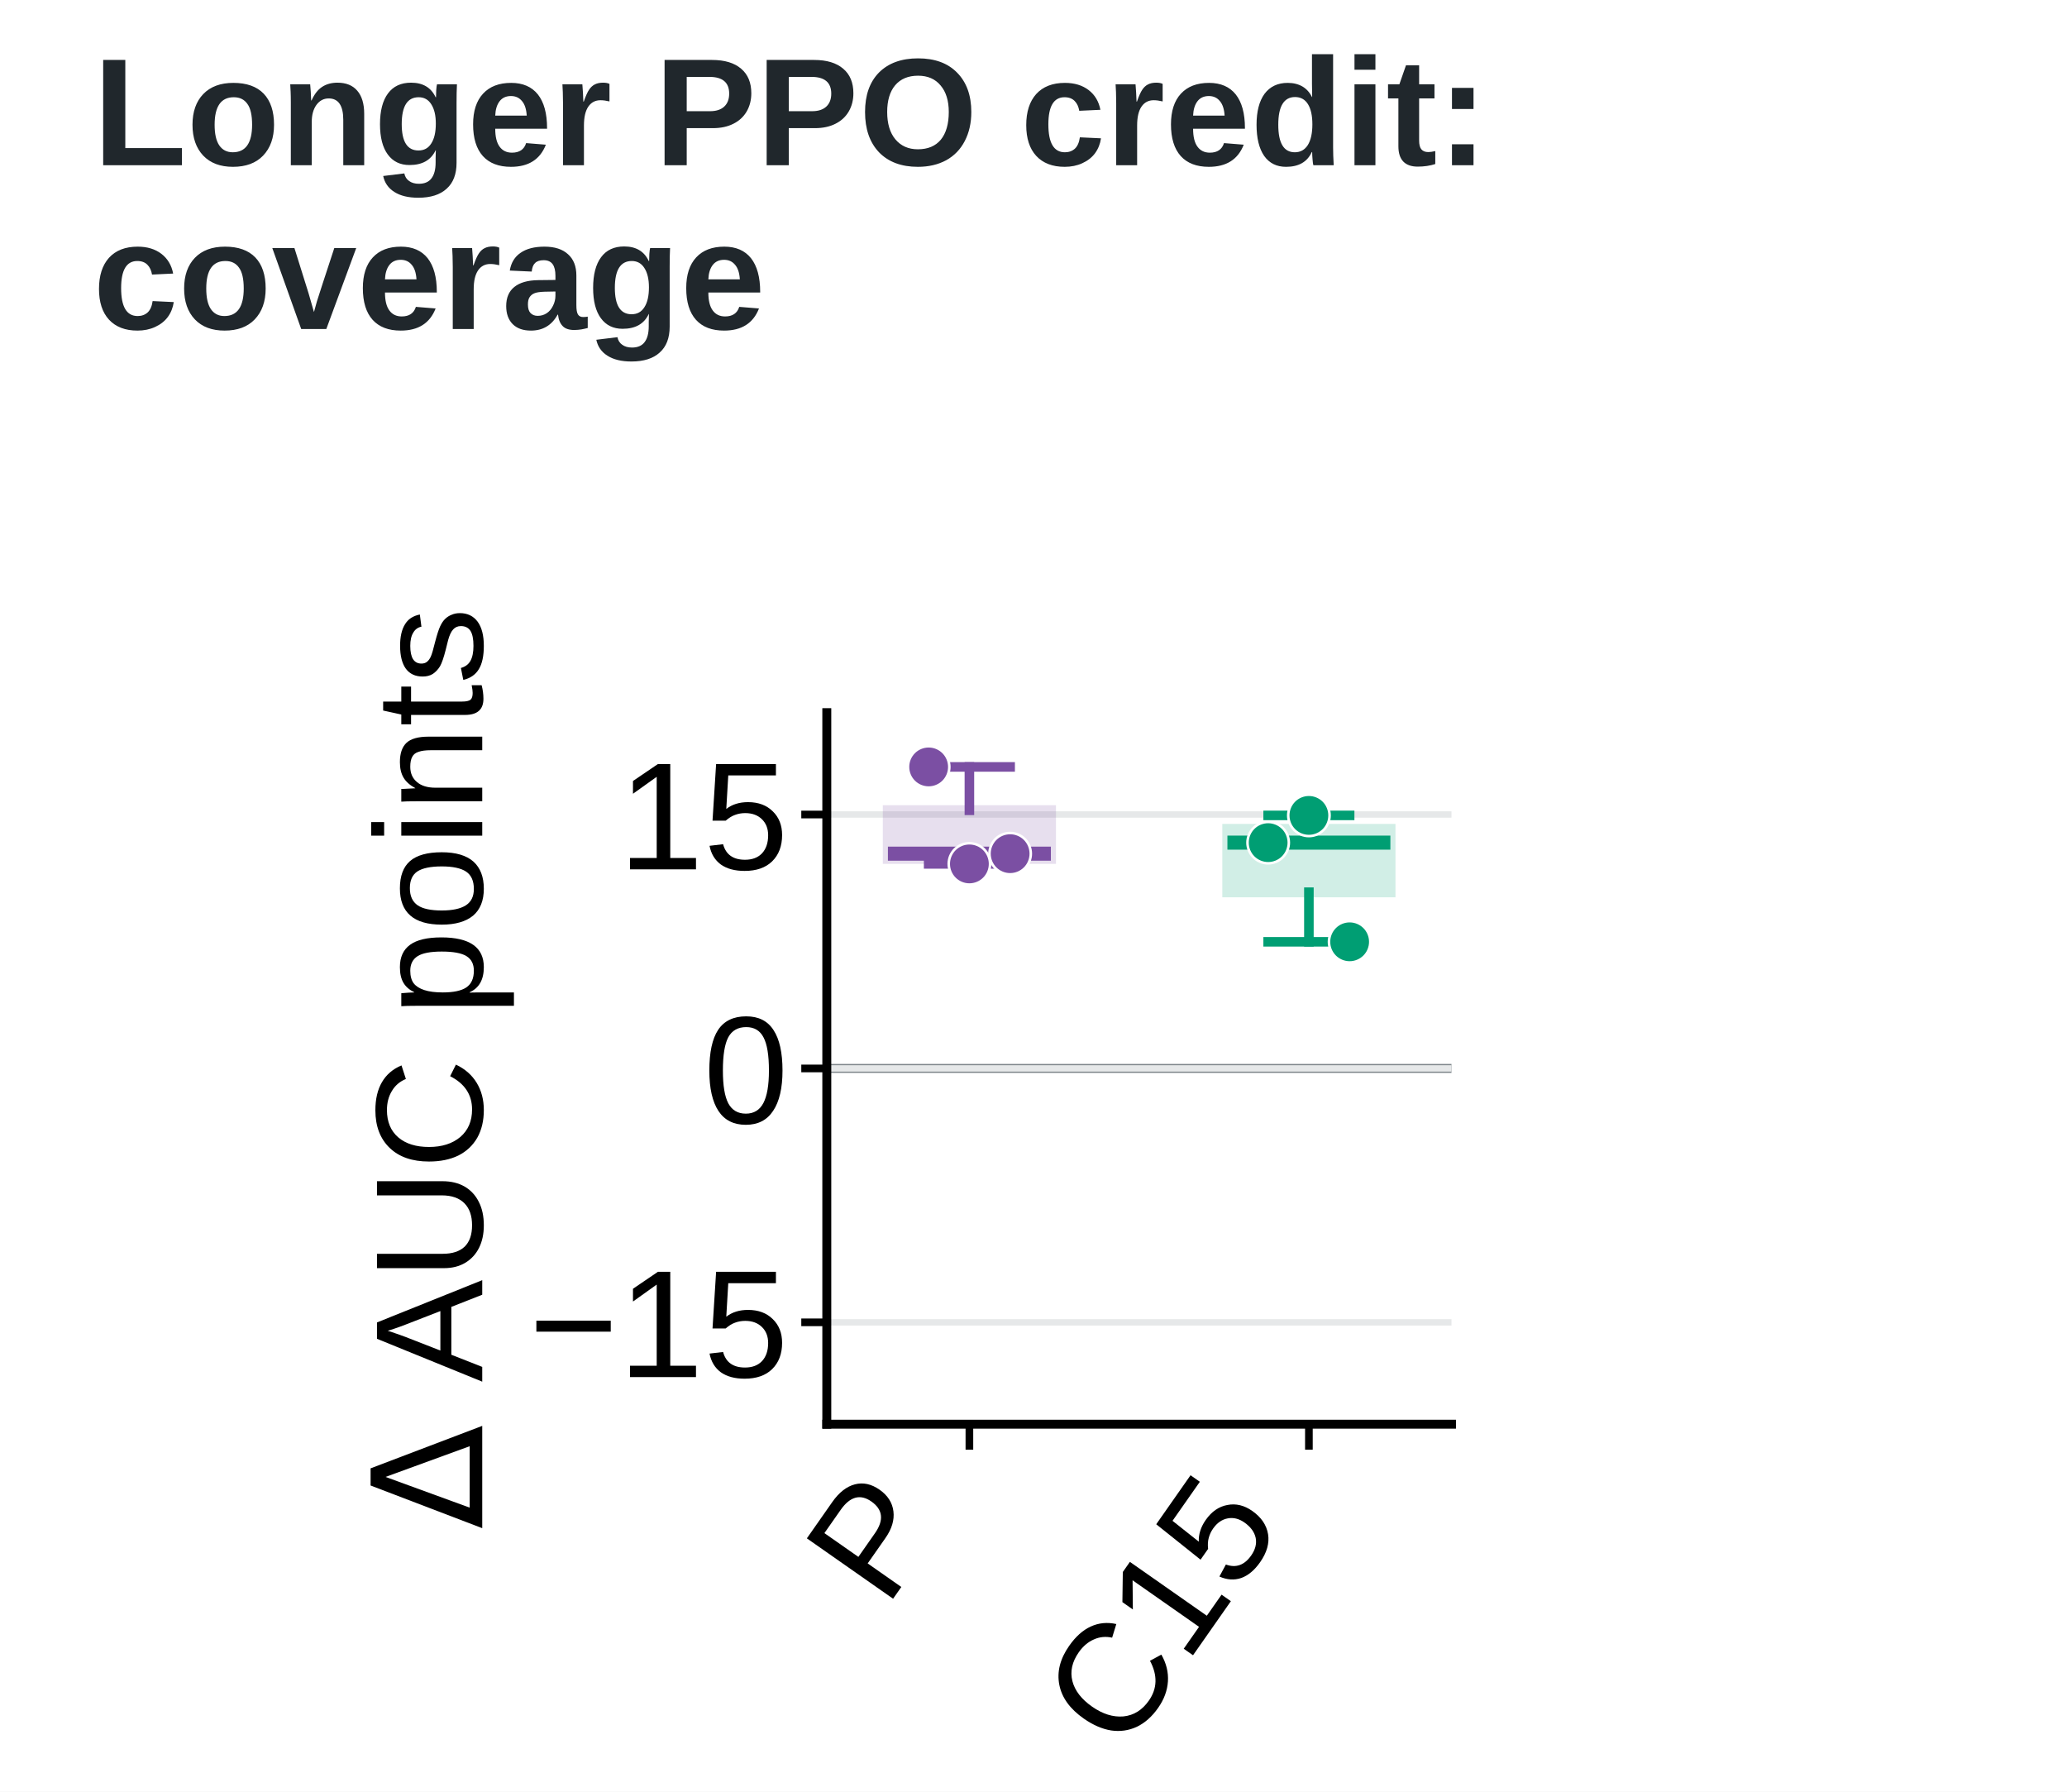
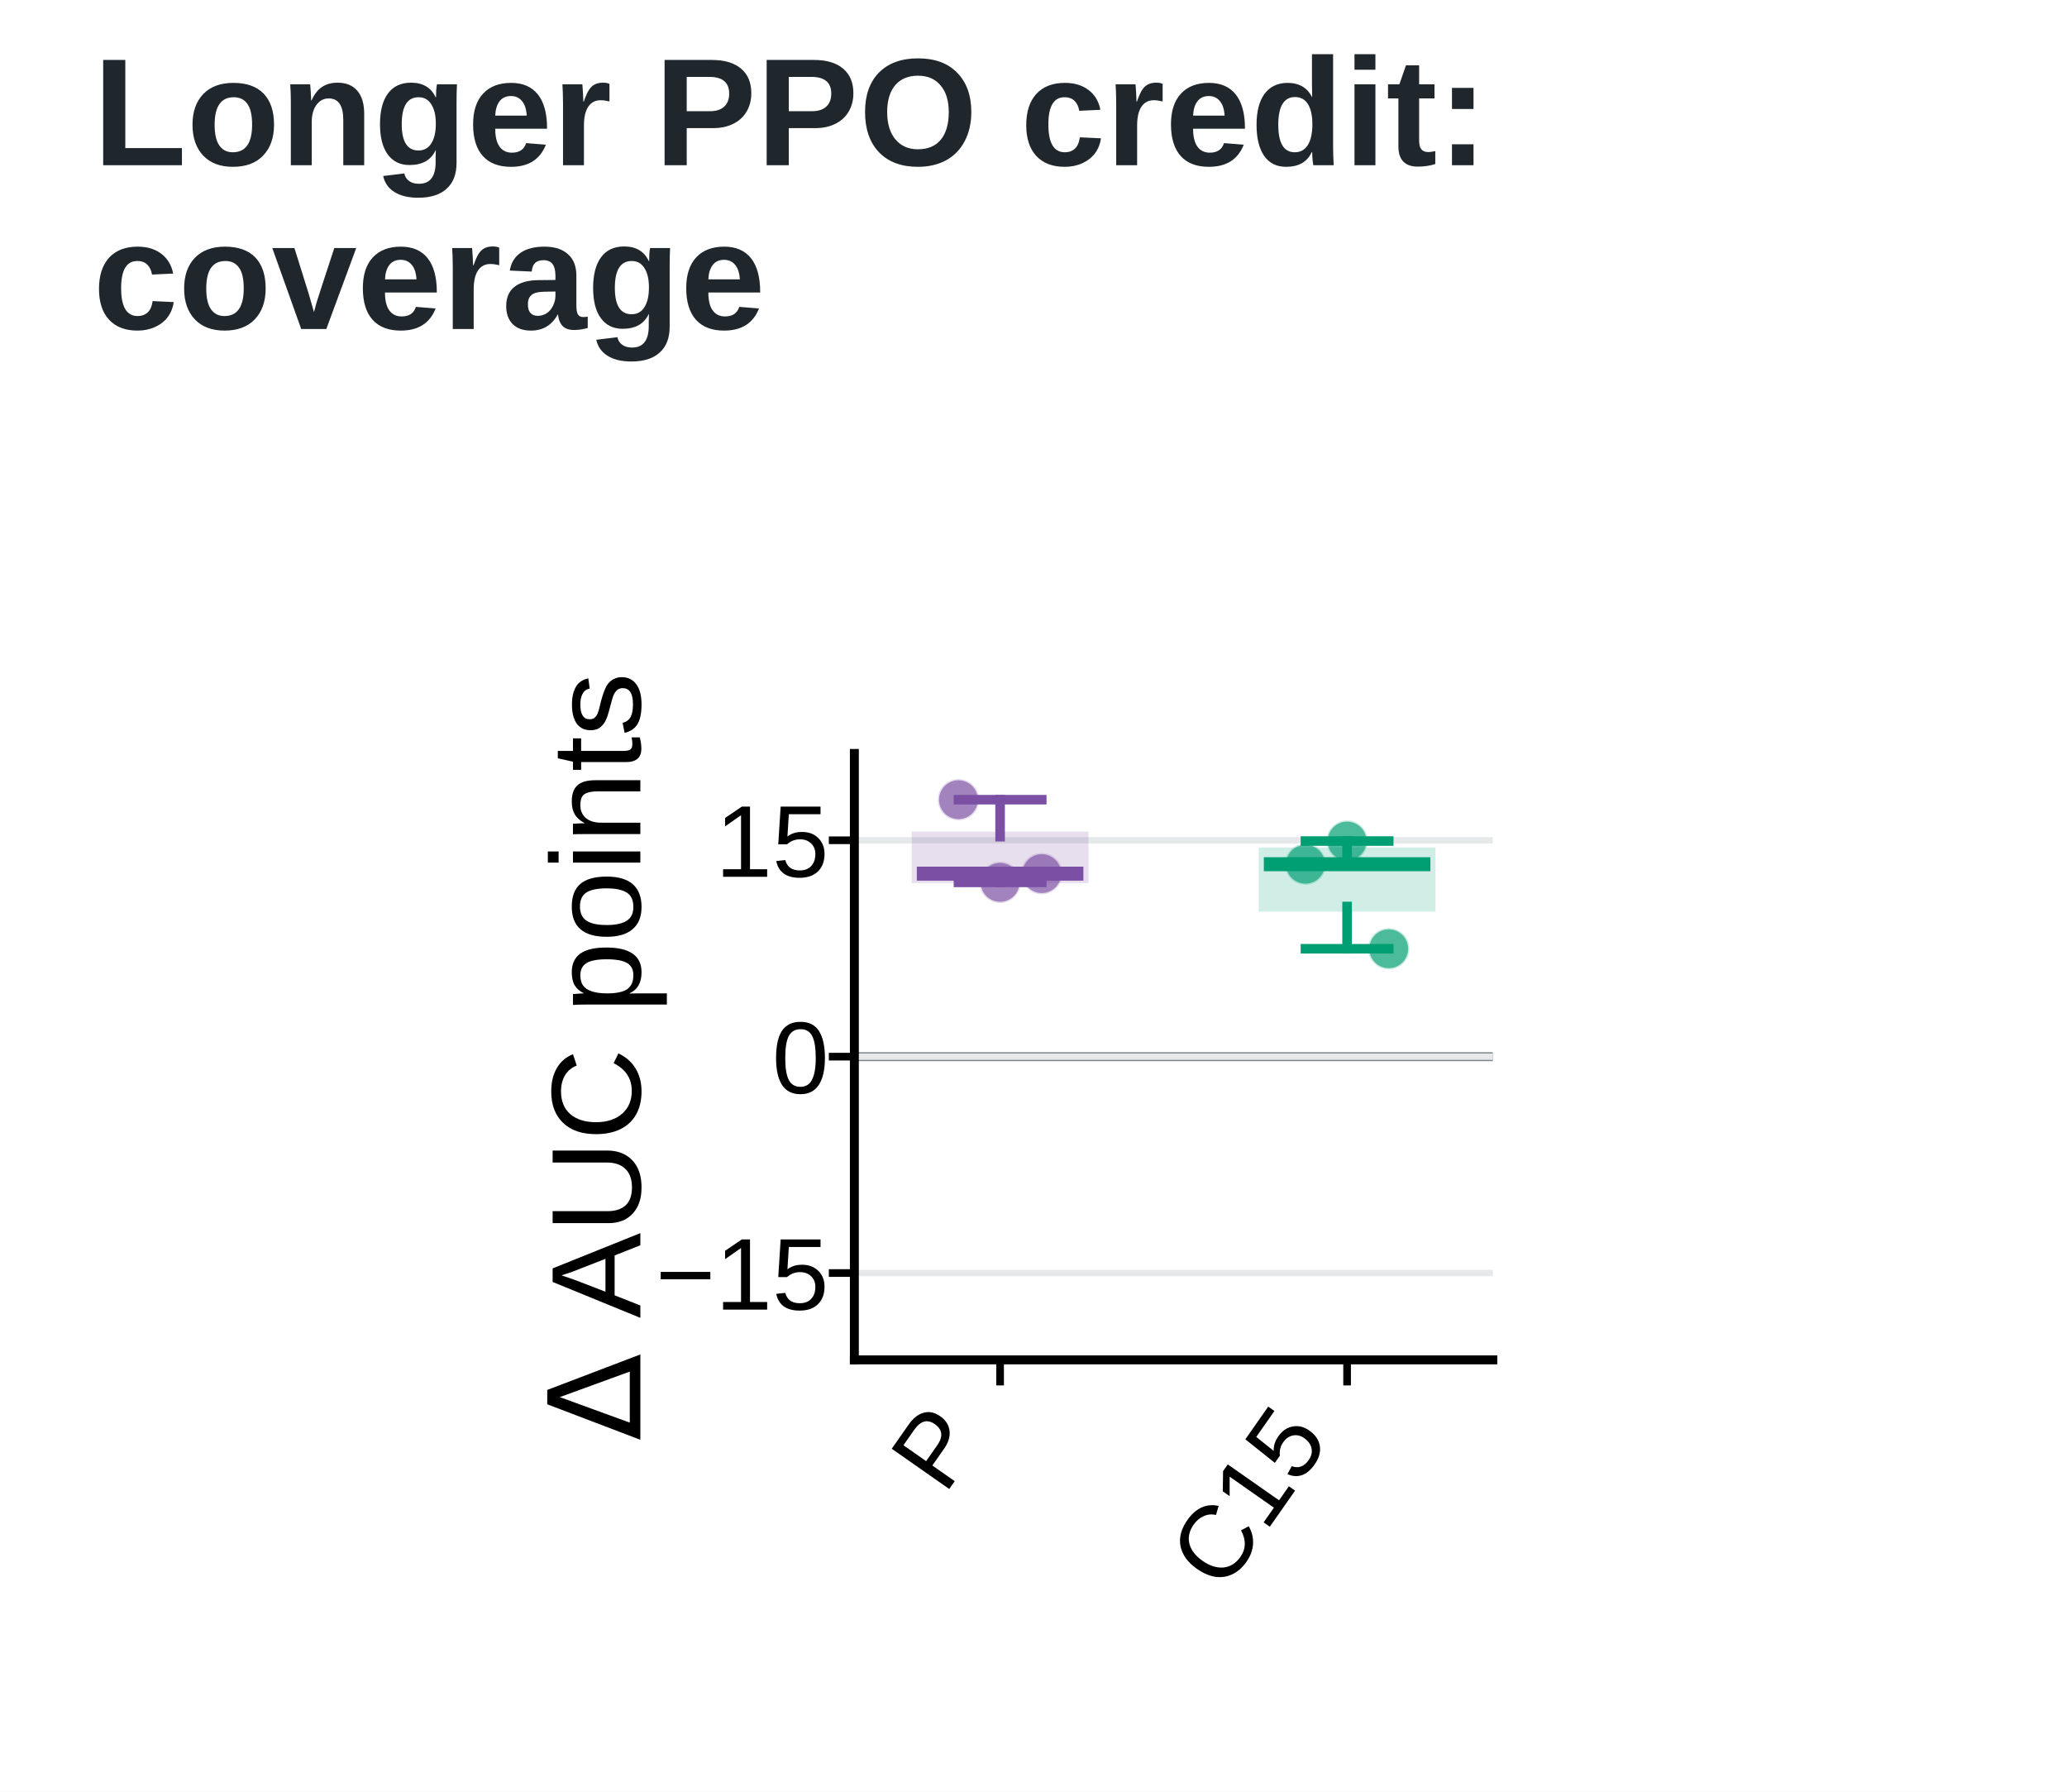
<svg xmlns="http://www.w3.org/2000/svg" xmlns:xlink="http://www.w3.org/1999/xlink" width="162pt" height="140.4pt" viewBox="0 0 162 140.4" version="1.1">
  <defs>
    <style type="text/css">*{stroke-linejoin: round; stroke-linecap: butt}</style>
  </defs>
  <g id="figure_1">
    <g id="patch_1">
      <path d="M 0 140.4 L 162 140.4 L 162 0 L 0 0 z " style="fill: #ffffff" />
    </g>
    <g id="axes_1">
      <g id="patch_2">
-         <path d="M 64.8 111.6 L 113.76 111.6 L 113.76 55.843 L 64.8 55.843 z " style="fill: #ffffff" />
+         <path d="M 66.96 106.56 L 117 106.56 L 117 59.04 L 66.96 59.04 z " style="fill: #ffffff" />
      </g>
      <g id="line2d_1">
-         <path d="M 64.8 83.722 L 113.76 83.722 " clip-path="url(#p81a2403ec0)" style="fill: none; stroke: #7d858a; stroke-width: 0.7; stroke-linecap: square" />
+         <path d="M 66.96 82.8 L 117 82.8 " clip-path="url(#pd6833d526d)" style="fill: none; stroke: #7d858a; stroke-width: 0.7; stroke-linecap: square" />
      </g>
      <g id="matplotlib.axis_1">
        <g id="xtick_1">
          <g id="line2d_2">
            <defs>
              <path id="m8e8d9a8fae" d="M 0 0 L 0 2 " style="stroke: #000000; stroke-width: 0.6" />
            </defs>
            <g>
-               <use xlink:href="#m8e8d9a8fae" x="75.976" y="111.6" style="stroke: #000000; stroke-width: 0.6" />
+               <use xlink:href="#m8e8d9a8fae" x="78.382" y="106.56" style="stroke: #000000; stroke-width: 0.6" />
            </g>
          </g>
          <g id="text_1">
-             <text style="font-size: 12px; font-family: 'Arial'" transform="translate(69.43085 126.0835) rotate(-55)">P</text>
+             <text style="font-size: 8px; font-family: 'Arial'" transform="translate(74.01897 117.2156) rotate(-55)">P</text>
          </g>
        </g>
        <g id="xtick_2">
          <g id="line2d_3">
            <g>
-               <use xlink:href="#m8e8d9a8fae" x="102.584" y="111.6" style="stroke: #000000; stroke-width: 0.6" />
+               <use xlink:href="#m8e8d9a8fae" x="105.578" y="106.56" style="stroke: #000000; stroke-width: 0.6" />
            </g>
          </g>
          <g id="text_2">
-             <text style="font-size: 12px; font-family: 'Arial'" transform="translate(88.00482 137.5582) rotate(-55)">C15</text>
+             <text style="font-size: 8px; font-family: 'Arial'" transform="translate(95.85814 124.8655) rotate(-55)">C15</text>
          </g>
        </g>
      </g>
      <g id="matplotlib.axis_2">
        <g id="ytick_1">
          <g id="line2d_4">
-             <path d="M 64.8 103.618 L 113.76 103.618 " clip-path="url(#p81a2403ec0)" style="fill: none; stroke: #e6e8e9; stroke-width: 0.5; stroke-linecap: square" />
+             <path d="M 66.96 99.757 L 117 99.757 " clip-path="url(#pd6833d526d)" style="fill: none; stroke: #e6e8e9; stroke-width: 0.5; stroke-linecap: square" />
          </g>
          <g id="line2d_5">
            <defs>
              <path id="m2e3f482a18" d="M 0 0 L -2 0 " style="stroke: #000000; stroke-width: 0.6" />
            </defs>
            <g>
-               <use xlink:href="#m2e3f482a18" x="64.8" y="103.618" style="stroke: #000000; stroke-width: 0.6" />
+               <use xlink:href="#m2e3f482a18" x="66.96" y="99.757" style="stroke: #000000; stroke-width: 0.6" />
            </g>
          </g>
          <g id="text_3">
-             <text style="font-size: 12px; font-family: 'Arial'; text-anchor: end" x="61.8" y="107.912" transform="rotate(-0 61.8 107.9125)">−15</text>
+             <text style="font-size: 8px; font-family: 'Arial'; text-anchor: end" x="64.96" y="102.62" transform="rotate(-0 64.96 102.6201)">−15</text>
          </g>
        </g>
        <g id="ytick_2">
          <g id="line2d_6">
-             <path d="M 64.8 83.722 L 113.76 83.722 " clip-path="url(#p81a2403ec0)" style="fill: none; stroke: #e6e8e9; stroke-width: 0.5; stroke-linecap: square" />
+             <path d="M 66.96 82.8 L 117 82.8 " clip-path="url(#pd6833d526d)" style="fill: none; stroke: #e6e8e9; stroke-width: 0.5; stroke-linecap: square" />
          </g>
          <g id="line2d_7">
            <g>
-               <use xlink:href="#m2e3f482a18" x="64.8" y="83.722" style="stroke: #000000; stroke-width: 0.6" />
+               <use xlink:href="#m2e3f482a18" x="66.96" y="82.8" style="stroke: #000000; stroke-width: 0.6" />
            </g>
          </g>
          <g id="text_4">
-             <text style="font-size: 12px; font-family: 'Arial'; text-anchor: end" x="61.8" y="88.016" transform="rotate(-0 61.8 88.01629)">0</text>
+             <text style="font-size: 8px; font-family: 'Arial'; text-anchor: end" x="64.96" y="85.663" transform="rotate(-0 64.96 85.66312)">0</text>
          </g>
        </g>
        <g id="ytick_3">
          <g id="line2d_8">
-             <path d="M 64.8 63.825 L 113.76 63.825 " clip-path="url(#p81a2403ec0)" style="fill: none; stroke: #e6e8e9; stroke-width: 0.5; stroke-linecap: square" />
+             <path d="M 66.96 65.843 L 117 65.843 " clip-path="url(#pd6833d526d)" style="fill: none; stroke: #e6e8e9; stroke-width: 0.5; stroke-linecap: square" />
          </g>
          <g id="line2d_9">
            <g>
-               <use xlink:href="#m2e3f482a18" x="64.8" y="63.825" style="stroke: #000000; stroke-width: 0.6" />
+               <use xlink:href="#m2e3f482a18" x="66.96" y="65.843" style="stroke: #000000; stroke-width: 0.6" />
            </g>
          </g>
          <g id="text_5">
-             <text style="font-size: 12px; font-family: 'Arial'; text-anchor: end" x="61.8" y="68.12" transform="rotate(-0 61.8 68.12011)">15</text>
+             <text style="font-size: 8px; font-family: 'Arial'; text-anchor: end" x="64.96" y="68.706" transform="rotate(-0 64.96 68.70615)">15</text>
          </g>
        </g>
        <g id="text_6">
-           <g transform="translate(38.045 119.8416) rotate(-90)">
+           <g transform="translate(50.89 112.9) rotate(-90)">
            <text>
-               <tspan x="0" y="-0.25" style="font-size: 12px; font-family: 'DejaVu Sans'">Δ</tspan>
-               <tspan x="8.209" y="-0.25" style="font-size: 12px; font-family: 'Arial'"> </tspan>
-               <tspan x="11.543" y="-0.25" style="font-size: 12px; font-family: 'Arial'">A</tspan>
-               <tspan x="19.547" y="-0.25" style="font-size: 12px; font-family: 'Arial'">U</tspan>
-               <tspan x="28.213" y="-0.25" style="font-size: 12px; font-family: 'Arial'">C</tspan>
-               <tspan x="36.879" y="-0.25" style="font-size: 12px; font-family: 'Arial'"> </tspan>
-               <tspan x="40.213" y="-0.25" style="font-size: 12px; font-family: 'Arial'">p</tspan>
-               <tspan x="46.887" y="-0.25" style="font-size: 12px; font-family: 'Arial'">o</tspan>
-               <tspan x="53.561" y="-0.25" style="font-size: 12px; font-family: 'Arial'">i</tspan>
-               <tspan x="56.227" y="-0.25" style="font-size: 12px; font-family: 'Arial'">n</tspan>
-               <tspan x="62.9" y="-0.25" style="font-size: 12px; font-family: 'Arial'">t</tspan>
-               <tspan x="66.234" y="-0.25" style="font-size: 12px; font-family: 'Arial'">s</tspan>
+               <tspan x="0" y="-0.703" style="font-size: 10px; font-family: 'DejaVu Sans'">Δ</tspan>
+               <tspan x="6.841" y="-0.703" style="font-size: 10px; font-family: 'Arial'"> </tspan>
+               <tspan x="9.619" y="-0.703" style="font-size: 10px; font-family: 'Arial'">A</tspan>
+               <tspan x="16.289" y="-0.703" style="font-size: 10px; font-family: 'Arial'">U</tspan>
+               <tspan x="23.511" y="-0.703" style="font-size: 10px; font-family: 'Arial'">C</tspan>
+               <tspan x="30.732" y="-0.703" style="font-size: 10px; font-family: 'Arial'"> </tspan>
+               <tspan x="33.511" y="-0.703" style="font-size: 10px; font-family: 'Arial'">p</tspan>
+               <tspan x="39.072" y="-0.703" style="font-size: 10px; font-family: 'Arial'">o</tspan>
+               <tspan x="44.634" y="-0.703" style="font-size: 10px; font-family: 'Arial'">i</tspan>
+               <tspan x="46.855" y="-0.703" style="font-size: 10px; font-family: 'Arial'">n</tspan>
+               <tspan x="52.417" y="-0.703" style="font-size: 10px; font-family: 'Arial'">t</tspan>
+               <tspan x="55.195" y="-0.703" style="font-size: 10px; font-family: 'Arial'">s</tspan>
            </text>
          </g>
        </g>
      </g>
-       <g id="patch_3">
-         <path d="M 69.59 67.295 L 82.362 67.295 L 82.362 63.495 L 69.59 63.495 L 69.59 67.295 z " clip-path="url(#p81a2403ec0)" style="fill: #7b4fa3; opacity: 0.18; stroke: #7b4fa3; stroke-width: 0.8; stroke-linejoin: miter" />
-       </g>
-       <g id="line2d_10">
-         <path d="M 75.976 67.295 L 75.976 67.696 " clip-path="url(#p81a2403ec0)" style="fill: none; stroke: #7b4fa3; stroke-width: 0.75; stroke-linecap: square" />
-       </g>
-       <g id="line2d_11">
-         <path d="M 75.976 63.495 L 75.976 60.096 " clip-path="url(#p81a2403ec0)" style="fill: none; stroke: #7b4fa3; stroke-width: 0.75; stroke-linecap: square" />
-       </g>
-       <g id="line2d_12">
-         <path d="M 72.783 67.696 L 79.169 67.696 " clip-path="url(#p81a2403ec0)" style="fill: none; stroke: #7b4fa3; stroke-width: 0.75; stroke-linecap: square" />
-       </g>
-       <g id="line2d_13">
-         <path d="M 72.783 60.096 L 79.169 60.096 " clip-path="url(#p81a2403ec0)" style="fill: none; stroke: #7b4fa3; stroke-width: 0.75; stroke-linecap: square" />
-       </g>
-       <g id="patch_4">
-         <path d="M 96.198 69.914 L 108.97 69.914 L 108.97 64.962 L 96.198 64.962 L 96.198 69.914 z " clip-path="url(#p81a2403ec0)" style="fill: #009e73; opacity: 0.18; stroke: #009e73; stroke-width: 0.8; stroke-linejoin: miter" />
-       </g>
-       <g id="line2d_14">
-         <path d="M 102.584 69.914 L 102.584 73.8 " clip-path="url(#p81a2403ec0)" style="fill: none; stroke: #009e73; stroke-width: 0.75; stroke-linecap: square" />
-       </g>
-       <g id="line2d_15">
-         <path d="M 102.584 64.962 L 102.584 63.895 " clip-path="url(#p81a2403ec0)" style="fill: none; stroke: #009e73; stroke-width: 0.75; stroke-linecap: square" />
-       </g>
-       <g id="line2d_16">
-         <path d="M 99.391 73.8 L 105.777 73.8 " clip-path="url(#p81a2403ec0)" style="fill: none; stroke: #009e73; stroke-width: 0.75; stroke-linecap: square" />
-       </g>
-       <g id="line2d_17">
-         <path d="M 99.391 63.895 L 105.777 63.895 " clip-path="url(#p81a2403ec0)" style="fill: none; stroke: #009e73; stroke-width: 0.75; stroke-linecap: square" />
-       </g>
-       <g id="line2d_18">
-         <path d="M 69.59 66.894 L 82.362 66.894 " clip-path="url(#p81a2403ec0)" style="fill: none; stroke: #7b4fa3; stroke-width: 1.1" />
-       </g>
-       <g id="line2d_19">
-         <path d="M 96.198 66.029 L 108.97 66.029 " clip-path="url(#p81a2403ec0)" style="fill: none; stroke: #009e73; stroke-width: 1.1" />
-       </g>
-       <g id="patch_5">
-         <path d="M 64.8 111.6 L 64.8 55.843 " style="fill: none; stroke: #000000; stroke-width: 0.7; stroke-linejoin: miter; stroke-linecap: square" />
-       </g>
-       <g id="patch_6">
-         <path d="M 64.8 111.6 L 113.76 111.6 " style="fill: none; stroke: #000000; stroke-width: 0.7; stroke-linejoin: miter; stroke-linecap: square" />
-       </g>
      <g id="PathCollection_1">
        <defs>
-           <path id="mf06b97bcfa" d="M 0 1.62 C 0.43 1.62 0.842 1.449 1.146 1.146 C 1.449 0.842 1.62 0.43 1.62 0 C 1.62 -0.43 1.449 -0.842 1.146 -1.146 C 0.842 -1.449 0.43 -1.62 0 -1.62 C -0.43 -1.62 -0.842 -1.449 -1.146 -1.146 C -1.449 -0.842 -1.62 -0.43 -1.62 0 C -1.62 0.43 -1.449 0.842 -1.146 1.146 C -0.842 1.449 -0.43 1.62 0 1.62 z " style="stroke: #ffffff; stroke-width: 0.2" />
+           <path id="m350b6d5438" d="M 0 1.62 C 0.43 1.62 0.842 1.449 1.146 1.146 C 1.449 0.842 1.62 0.43 1.62 0 C 1.62 -0.43 1.449 -0.842 1.146 -1.146 C 0.842 -1.449 0.43 -1.62 0 -1.62 C -0.43 -1.62 -0.842 -1.449 -1.146 -1.146 C -1.449 -0.842 -1.62 -0.43 -1.62 0 C -1.62 0.43 -1.449 0.842 -1.146 1.146 C -0.842 1.449 -0.43 1.62 0 1.62 z " style="stroke: #ffffff; stroke-opacity: 0.7; stroke-width: 0.2" />
        </defs>
-         <g clip-path="url(#p81a2403ec0)">
-           <use xlink:href="#mf06b97bcfa" x="72.783" y="60.096" style="fill: #7b4fa3; stroke: #ffffff; stroke-width: 0.2" />
-           <use xlink:href="#mf06b97bcfa" x="75.976" y="67.696" style="fill: #7b4fa3; stroke: #ffffff; stroke-width: 0.2" />
-           <use xlink:href="#mf06b97bcfa" x="79.169" y="66.894" style="fill: #7b4fa3; stroke: #ffffff; stroke-width: 0.2" />
+         <g clip-path="url(#pd6833d526d)">
+           <use xlink:href="#m350b6d5438" x="75.119" y="62.664" style="fill: #7b4fa3; fill-opacity: 0.7; stroke: #ffffff; stroke-opacity: 0.7; stroke-width: 0.2" />
+           <use xlink:href="#m350b6d5438" x="78.382" y="69.142" style="fill: #7b4fa3; fill-opacity: 0.7; stroke: #ffffff; stroke-opacity: 0.7; stroke-width: 0.2" />
+           <use xlink:href="#m350b6d5438" x="81.646" y="68.459" style="fill: #7b4fa3; fill-opacity: 0.7; stroke: #ffffff; stroke-opacity: 0.7; stroke-width: 0.2" />
        </g>
      </g>
      <g id="PathCollection_2">
        <defs>
-           <path id="mf26314e9b7" d="M 0 1.62 C 0.43 1.62 0.842 1.449 1.146 1.146 C 1.449 0.842 1.62 0.43 1.62 0 C 1.62 -0.43 1.449 -0.842 1.146 -1.146 C 0.842 -1.449 0.43 -1.62 0 -1.62 C -0.43 -1.62 -0.842 -1.449 -1.146 -1.146 C -1.449 -0.842 -1.62 -0.43 -1.62 0 C -1.62 0.43 -1.449 0.842 -1.146 1.146 C -0.842 1.449 -0.43 1.62 0 1.62 z " style="stroke: #ffffff; stroke-width: 0.2" />
+           <path id="mbeb117c654" d="M 0 1.62 C 0.43 1.62 0.842 1.449 1.146 1.146 C 1.449 0.842 1.62 0.43 1.62 0 C 1.62 -0.43 1.449 -0.842 1.146 -1.146 C 0.842 -1.449 0.43 -1.62 0 -1.62 C -0.43 -1.62 -0.842 -1.449 -1.146 -1.146 C -1.449 -0.842 -1.62 -0.43 -1.62 0 C -1.62 0.43 -1.449 0.842 -1.146 1.146 C -0.842 1.449 -0.43 1.62 0 1.62 z " style="stroke: #ffffff; stroke-opacity: 0.7; stroke-width: 0.2" />
        </defs>
-         <g clip-path="url(#p81a2403ec0)">
-           <use xlink:href="#mf26314e9b7" x="99.391" y="66.029" style="fill: #009e73; stroke: #ffffff; stroke-width: 0.2" />
-           <use xlink:href="#mf26314e9b7" x="102.584" y="63.895" style="fill: #009e73; stroke: #ffffff; stroke-width: 0.2" />
-           <use xlink:href="#mf26314e9b7" x="105.777" y="73.8" style="fill: #009e73; stroke: #ffffff; stroke-width: 0.2" />
+         <g clip-path="url(#pd6833d526d)">
+           <use xlink:href="#mbeb117c654" x="102.314" y="67.721" style="fill: #009e73; fill-opacity: 0.7; stroke: #ffffff; stroke-opacity: 0.7; stroke-width: 0.2" />
+           <use xlink:href="#mbeb117c654" x="105.578" y="65.903" style="fill: #009e73; fill-opacity: 0.7; stroke: #ffffff; stroke-opacity: 0.7; stroke-width: 0.2" />
+           <use xlink:href="#mbeb117c654" x="108.841" y="74.344" style="fill: #009e73; fill-opacity: 0.7; stroke: #ffffff; stroke-opacity: 0.7; stroke-width: 0.2" />
        </g>
+       </g>
+       <g id="patch_3">
+         <path d="M 66.96 106.56 L 66.96 59.04 " style="fill: none; stroke: #000000; stroke-width: 0.7; stroke-linejoin: miter; stroke-linecap: square" />
+       </g>
+       <g id="patch_4">
+         <path d="M 66.96 106.56 L 117 106.56 " style="fill: none; stroke: #000000; stroke-width: 0.7; stroke-linejoin: miter; stroke-linecap: square" />
+       </g>
+       <g id="patch_5">
+         <path d="M 71.855 68.8 L 84.909 68.8 L 84.909 65.561 L 71.855 65.561 L 71.855 68.8 z " clip-path="url(#pd6833d526d)" style="fill: #7b4fa3; opacity: 0.18; stroke: #7b4fa3; stroke-width: 0.8; stroke-linejoin: miter" />
+       </g>
+       <g id="patch_6">
+         <path d="M 99.051 71.032 L 112.105 71.032 L 112.105 66.812 L 99.051 66.812 L 99.051 71.032 z " clip-path="url(#pd6833d526d)" style="fill: #009e73; opacity: 0.18; stroke: #009e73; stroke-width: 0.8; stroke-linejoin: miter" />
+       </g>
+       <g id="line2d_10">
+         <path d="M 78.382 68.8 L 78.382 69.142 " clip-path="url(#pd6833d526d)" style="fill: none; stroke: #7b4fa3; stroke-width: 0.75; stroke-linecap: square" />
+       </g>
+       <g id="line2d_11">
+         <path d="M 78.382 65.561 L 78.382 62.664 " clip-path="url(#pd6833d526d)" style="fill: none; stroke: #7b4fa3; stroke-width: 0.75; stroke-linecap: square" />
+       </g>
+       <g id="line2d_12">
+         <path d="M 75.119 69.142 L 81.646 69.142 " clip-path="url(#pd6833d526d)" style="fill: none; stroke: #7b4fa3; stroke-width: 0.75; stroke-linecap: square" />
+       </g>
+       <g id="line2d_13">
+         <path d="M 75.119 62.664 L 81.646 62.664 " clip-path="url(#pd6833d526d)" style="fill: none; stroke: #7b4fa3; stroke-width: 0.75; stroke-linecap: square" />
+       </g>
+       <g id="line2d_14">
+         <path d="M 71.855 68.459 L 84.909 68.459 " clip-path="url(#pd6833d526d)" style="fill: none; stroke: #7b4fa3; stroke-width: 1.1" />
+       </g>
+       <g id="line2d_15">
+         <path d="M 105.578 71.032 L 105.578 74.344 " clip-path="url(#pd6833d526d)" style="fill: none; stroke: #009e73; stroke-width: 0.75; stroke-linecap: square" />
+       </g>
+       <g id="line2d_16">
+         <path d="M 105.578 66.812 L 105.578 65.903 " clip-path="url(#pd6833d526d)" style="fill: none; stroke: #009e73; stroke-width: 0.75; stroke-linecap: square" />
+       </g>
+       <g id="line2d_17">
+         <path d="M 102.314 74.344 L 108.841 74.344 " clip-path="url(#pd6833d526d)" style="fill: none; stroke: #009e73; stroke-width: 0.75; stroke-linecap: square" />
+       </g>
+       <g id="line2d_18">
+         <path d="M 102.314 65.903 L 108.841 65.903 " clip-path="url(#pd6833d526d)" style="fill: none; stroke: #009e73; stroke-width: 0.75; stroke-linecap: square" />
+       </g>
+       <g id="line2d_19">
+         <path d="M 99.051 67.721 L 112.105 67.721 " clip-path="url(#pd6833d526d)" style="fill: none; stroke: #009e73; stroke-width: 1.1" />
      </g>
    </g>
    <g id="text_7">
      <text style="font-weight: 700; font-size: 12px; font-family: 'Arial'; fill: #20272c" transform="translate(7.29 12.94763)">Longer PPO credit:</text>
      <text style="font-weight: 700; font-size: 12px; font-family: 'Arial'; fill: #20272c" transform="translate(7.29 25.7805)">coverage</text>
    </g>
  </g>
  <defs>
-     <clipPath id="p81a2403ec0">
-       <rect x="64.8" y="55.843" width="48.96" height="55.757" />
+     <clipPath id="pd6833d526d">
+       <rect x="66.96" y="59.04" width="50.04" height="47.52" />
    </clipPath>
  </defs>
</svg>
